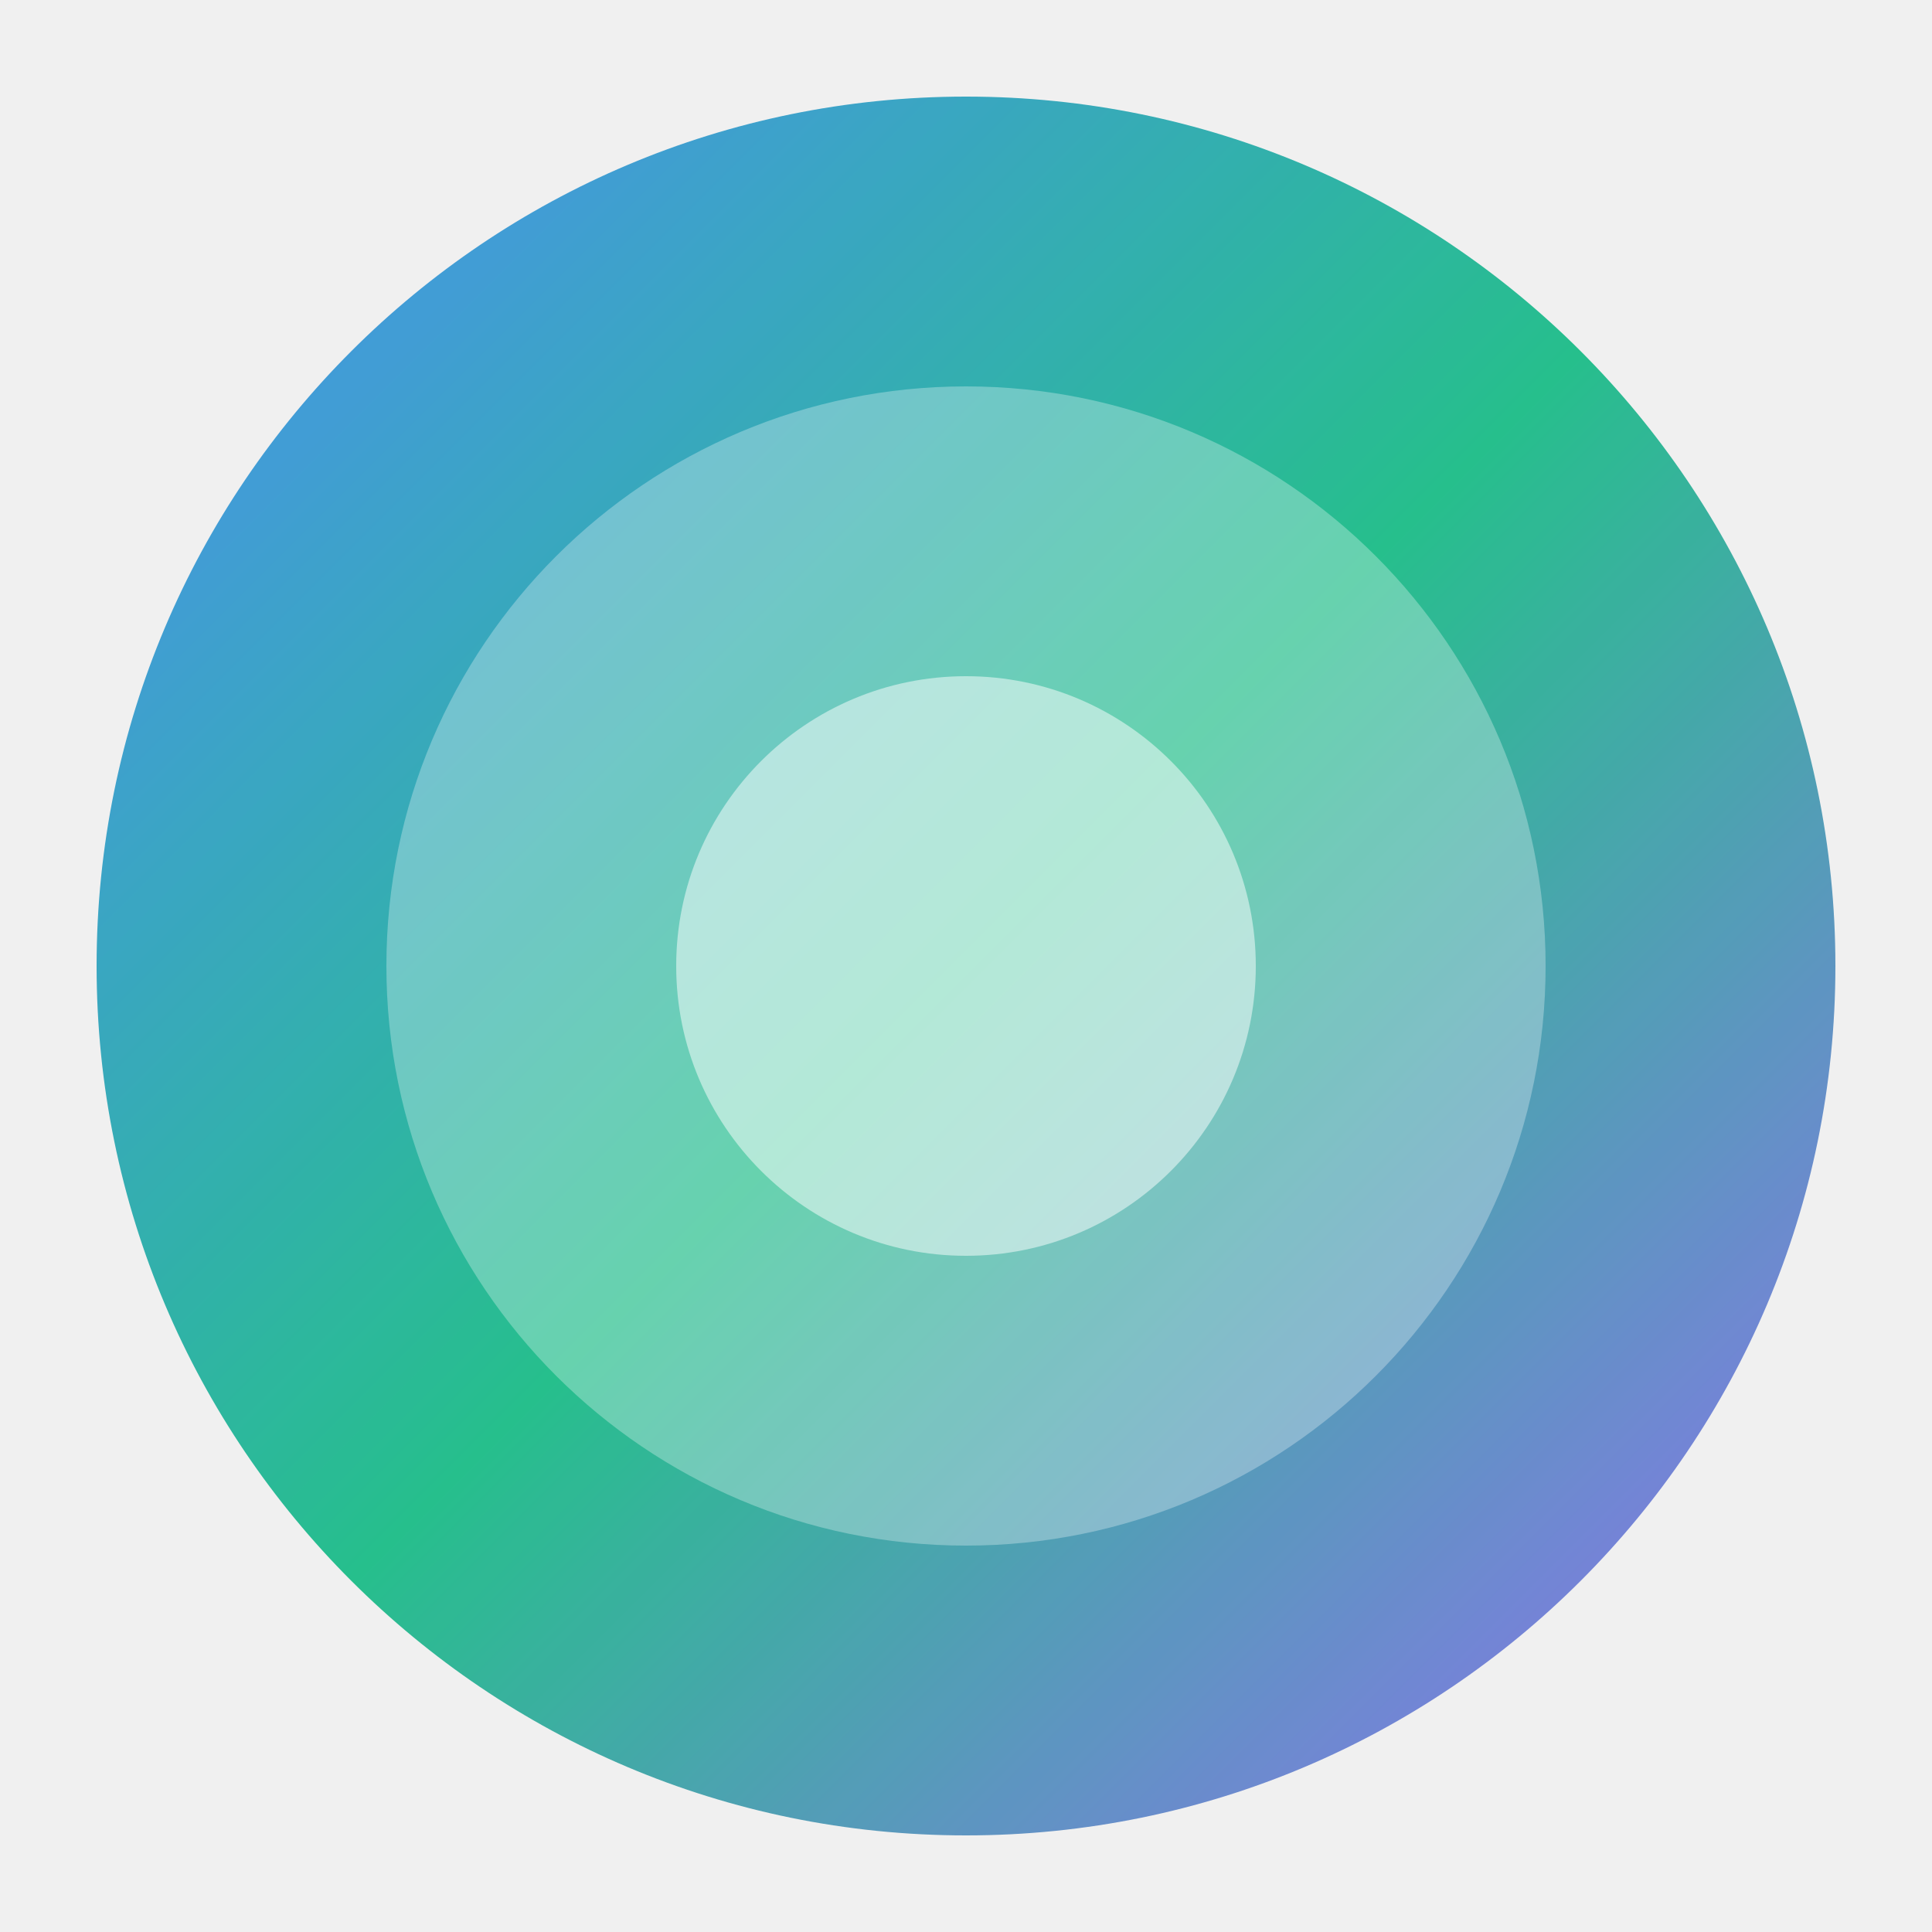
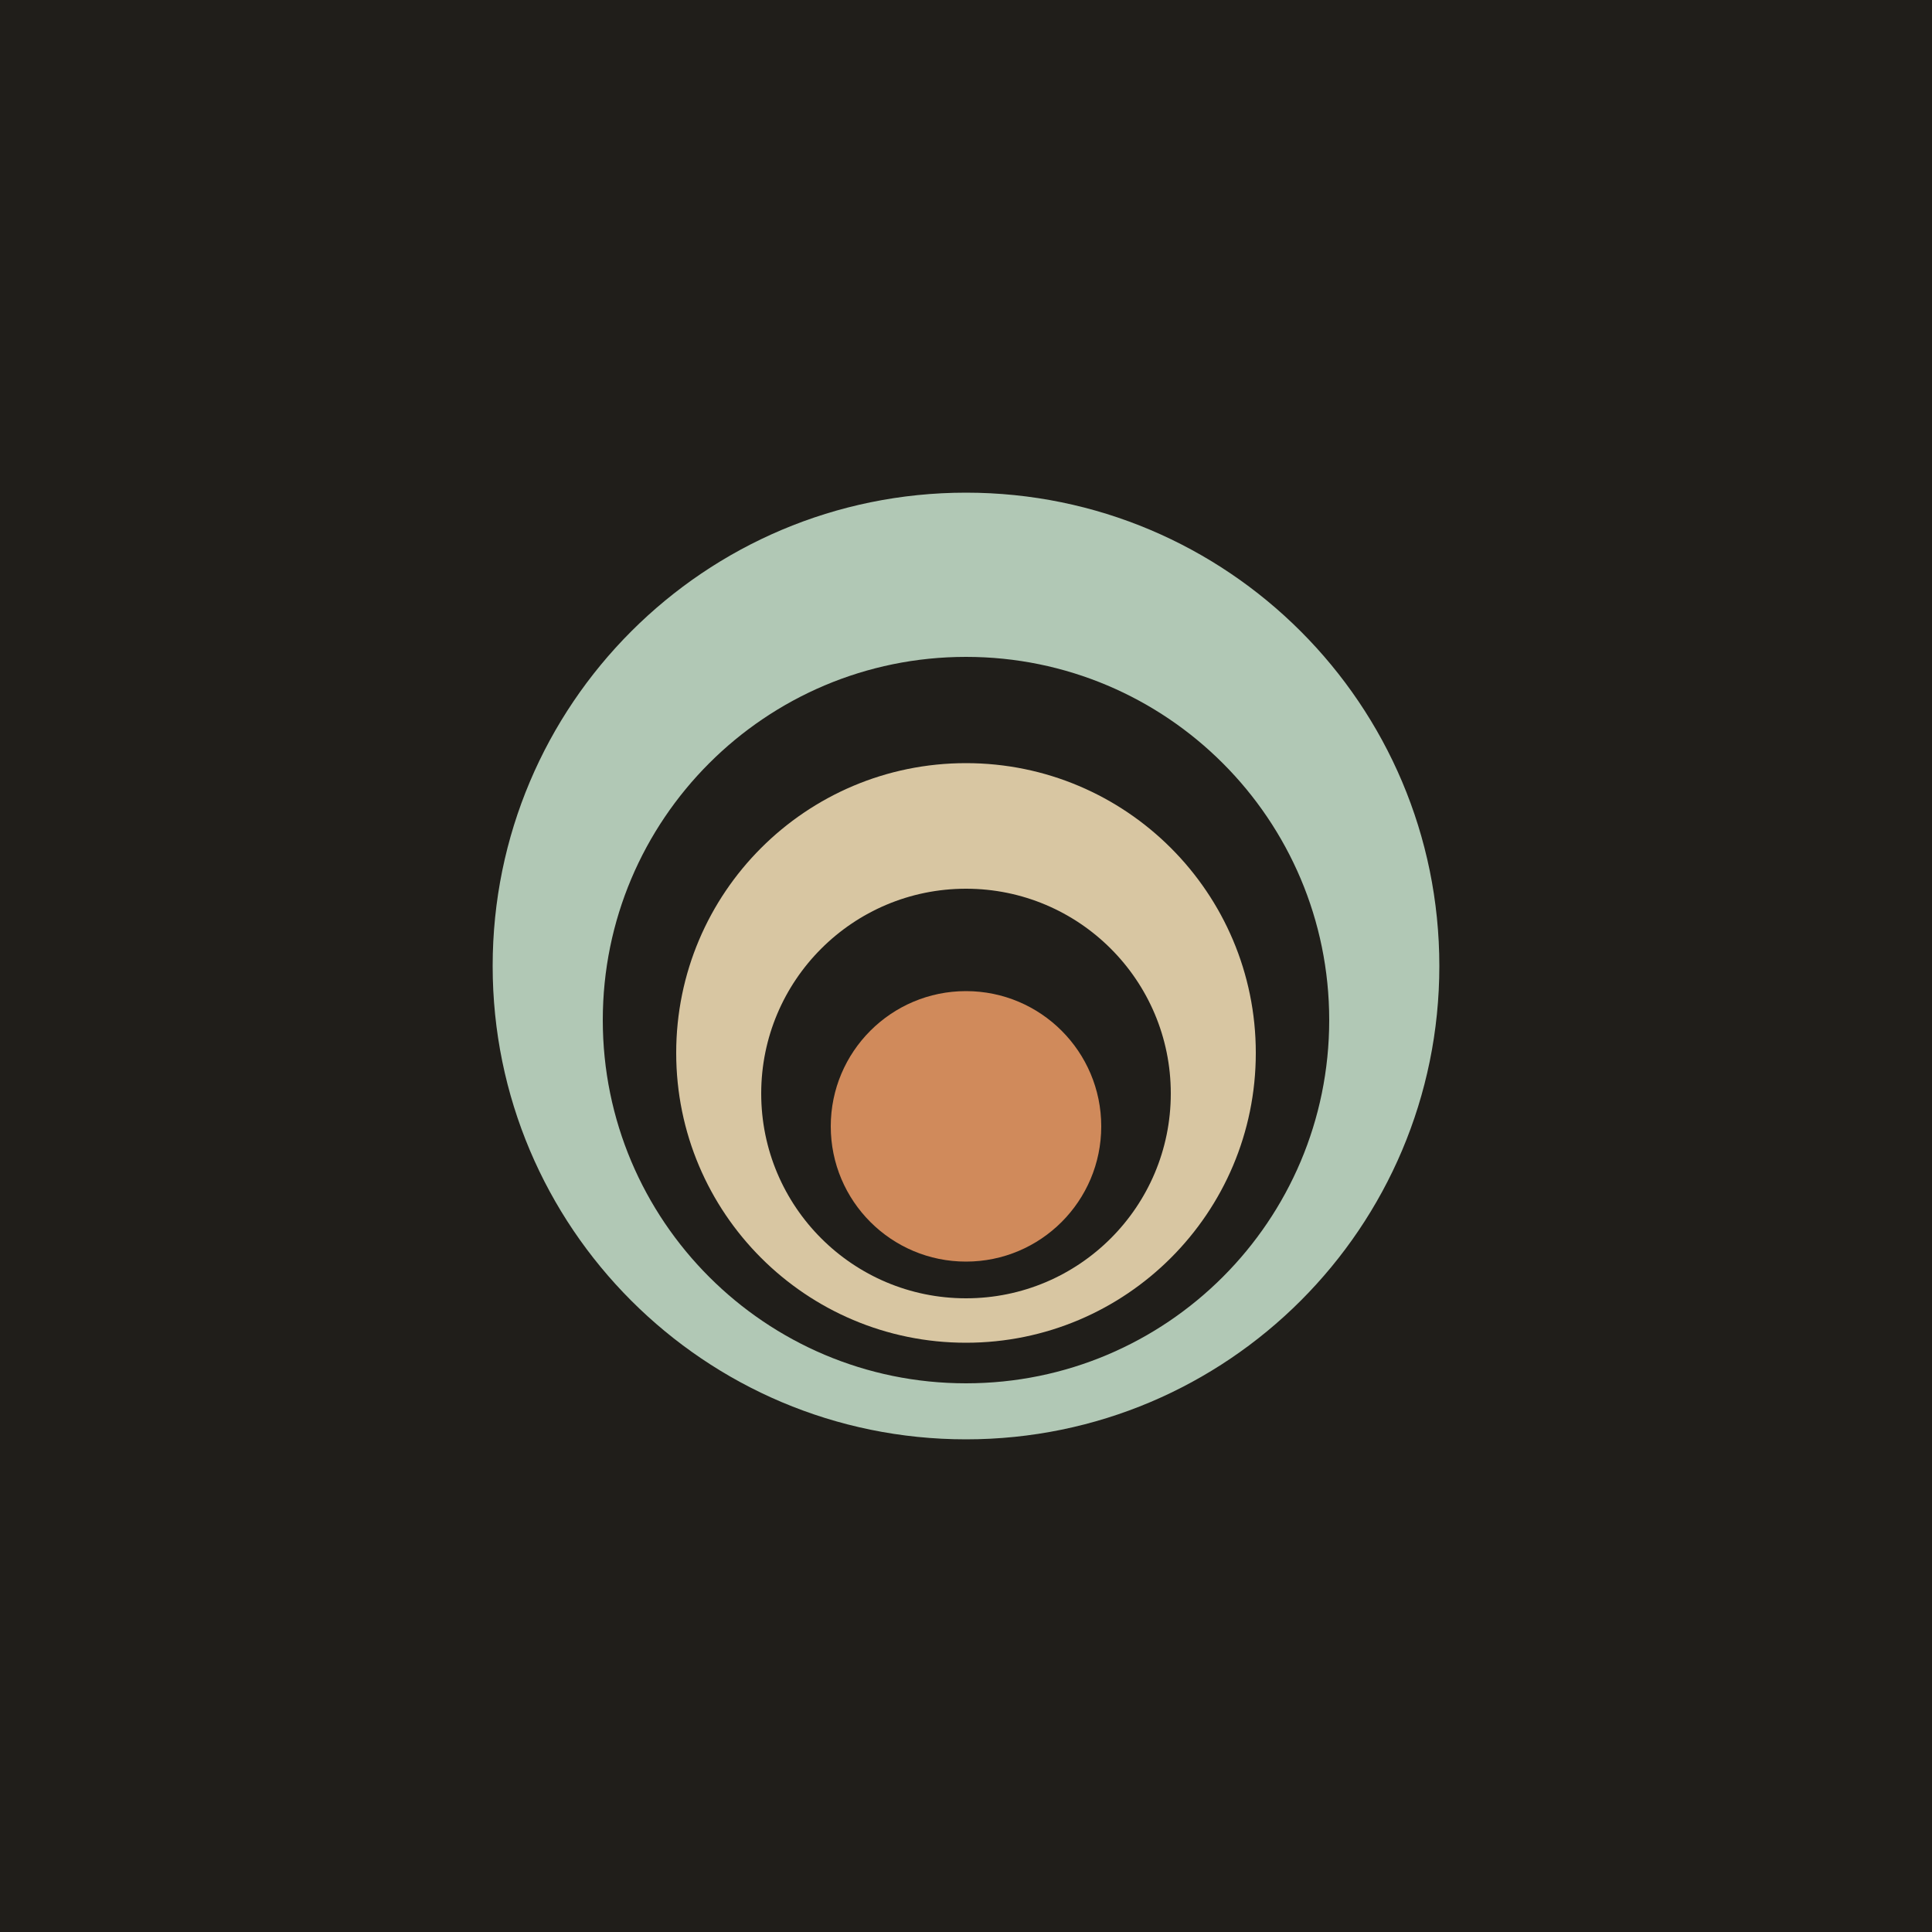
- <svg xmlns="http://www.w3.org/2000/svg" viewBox="0 0 100 100">
-   <defs>
-     <linearGradient id="breathGradient" x1="0%" y1="0%" x2="100%" y2="100%">
-       <stop offset="0%" style="stop-color:#3B82F6;stop-opacity:1" />
-       <stop offset="50%" style="stop-color:#10B981;stop-opacity:1" />
-       <stop offset="100%" style="stop-color:#8B5CF6;stop-opacity:1" />
-     </linearGradient>
-   </defs>
-   <circle cx="50" cy="50" r="45" fill="url(#breathGradient)" opacity="0.9" />
-   <circle cx="50" cy="50" r="30" fill="white" opacity="0.3" />
-   <circle cx="50" cy="50" r="15" fill="white" opacity="0.5" />
+ <svg xmlns="http://www.w3.org/2000/svg" viewBox="0 0 100 100" fill="none">
+   <rect width="100" height="100" fill="#201E1A" />
+   <g transform="translate(18 18) scale(1)">
+     <path fill="#B1C8B5" fill-rule="evenodd" d="M7.5 32a24.5 24.5 0 1 0 49 0a24.5 24.5 0 1 0-49 0ZM13.2 34.8a18.8 18.8 0 1 0 37.6 0a18.8 18.8 0 1 0-37.6 0Z" />
+     <path fill="#D8C6A2" fill-rule="evenodd" d="M17 36.5a15 15 0 1 0 30 0a15 15 0 1 0-30 0ZM21.4 38.6a10.6 10.6 0 1 0 21.2 0a10.6 10.6 0 1 0-21.2 0Z" />
+     <circle cx="32" cy="40.3" r="7" fill="#D08A5B" />
+   </g>
</svg>
